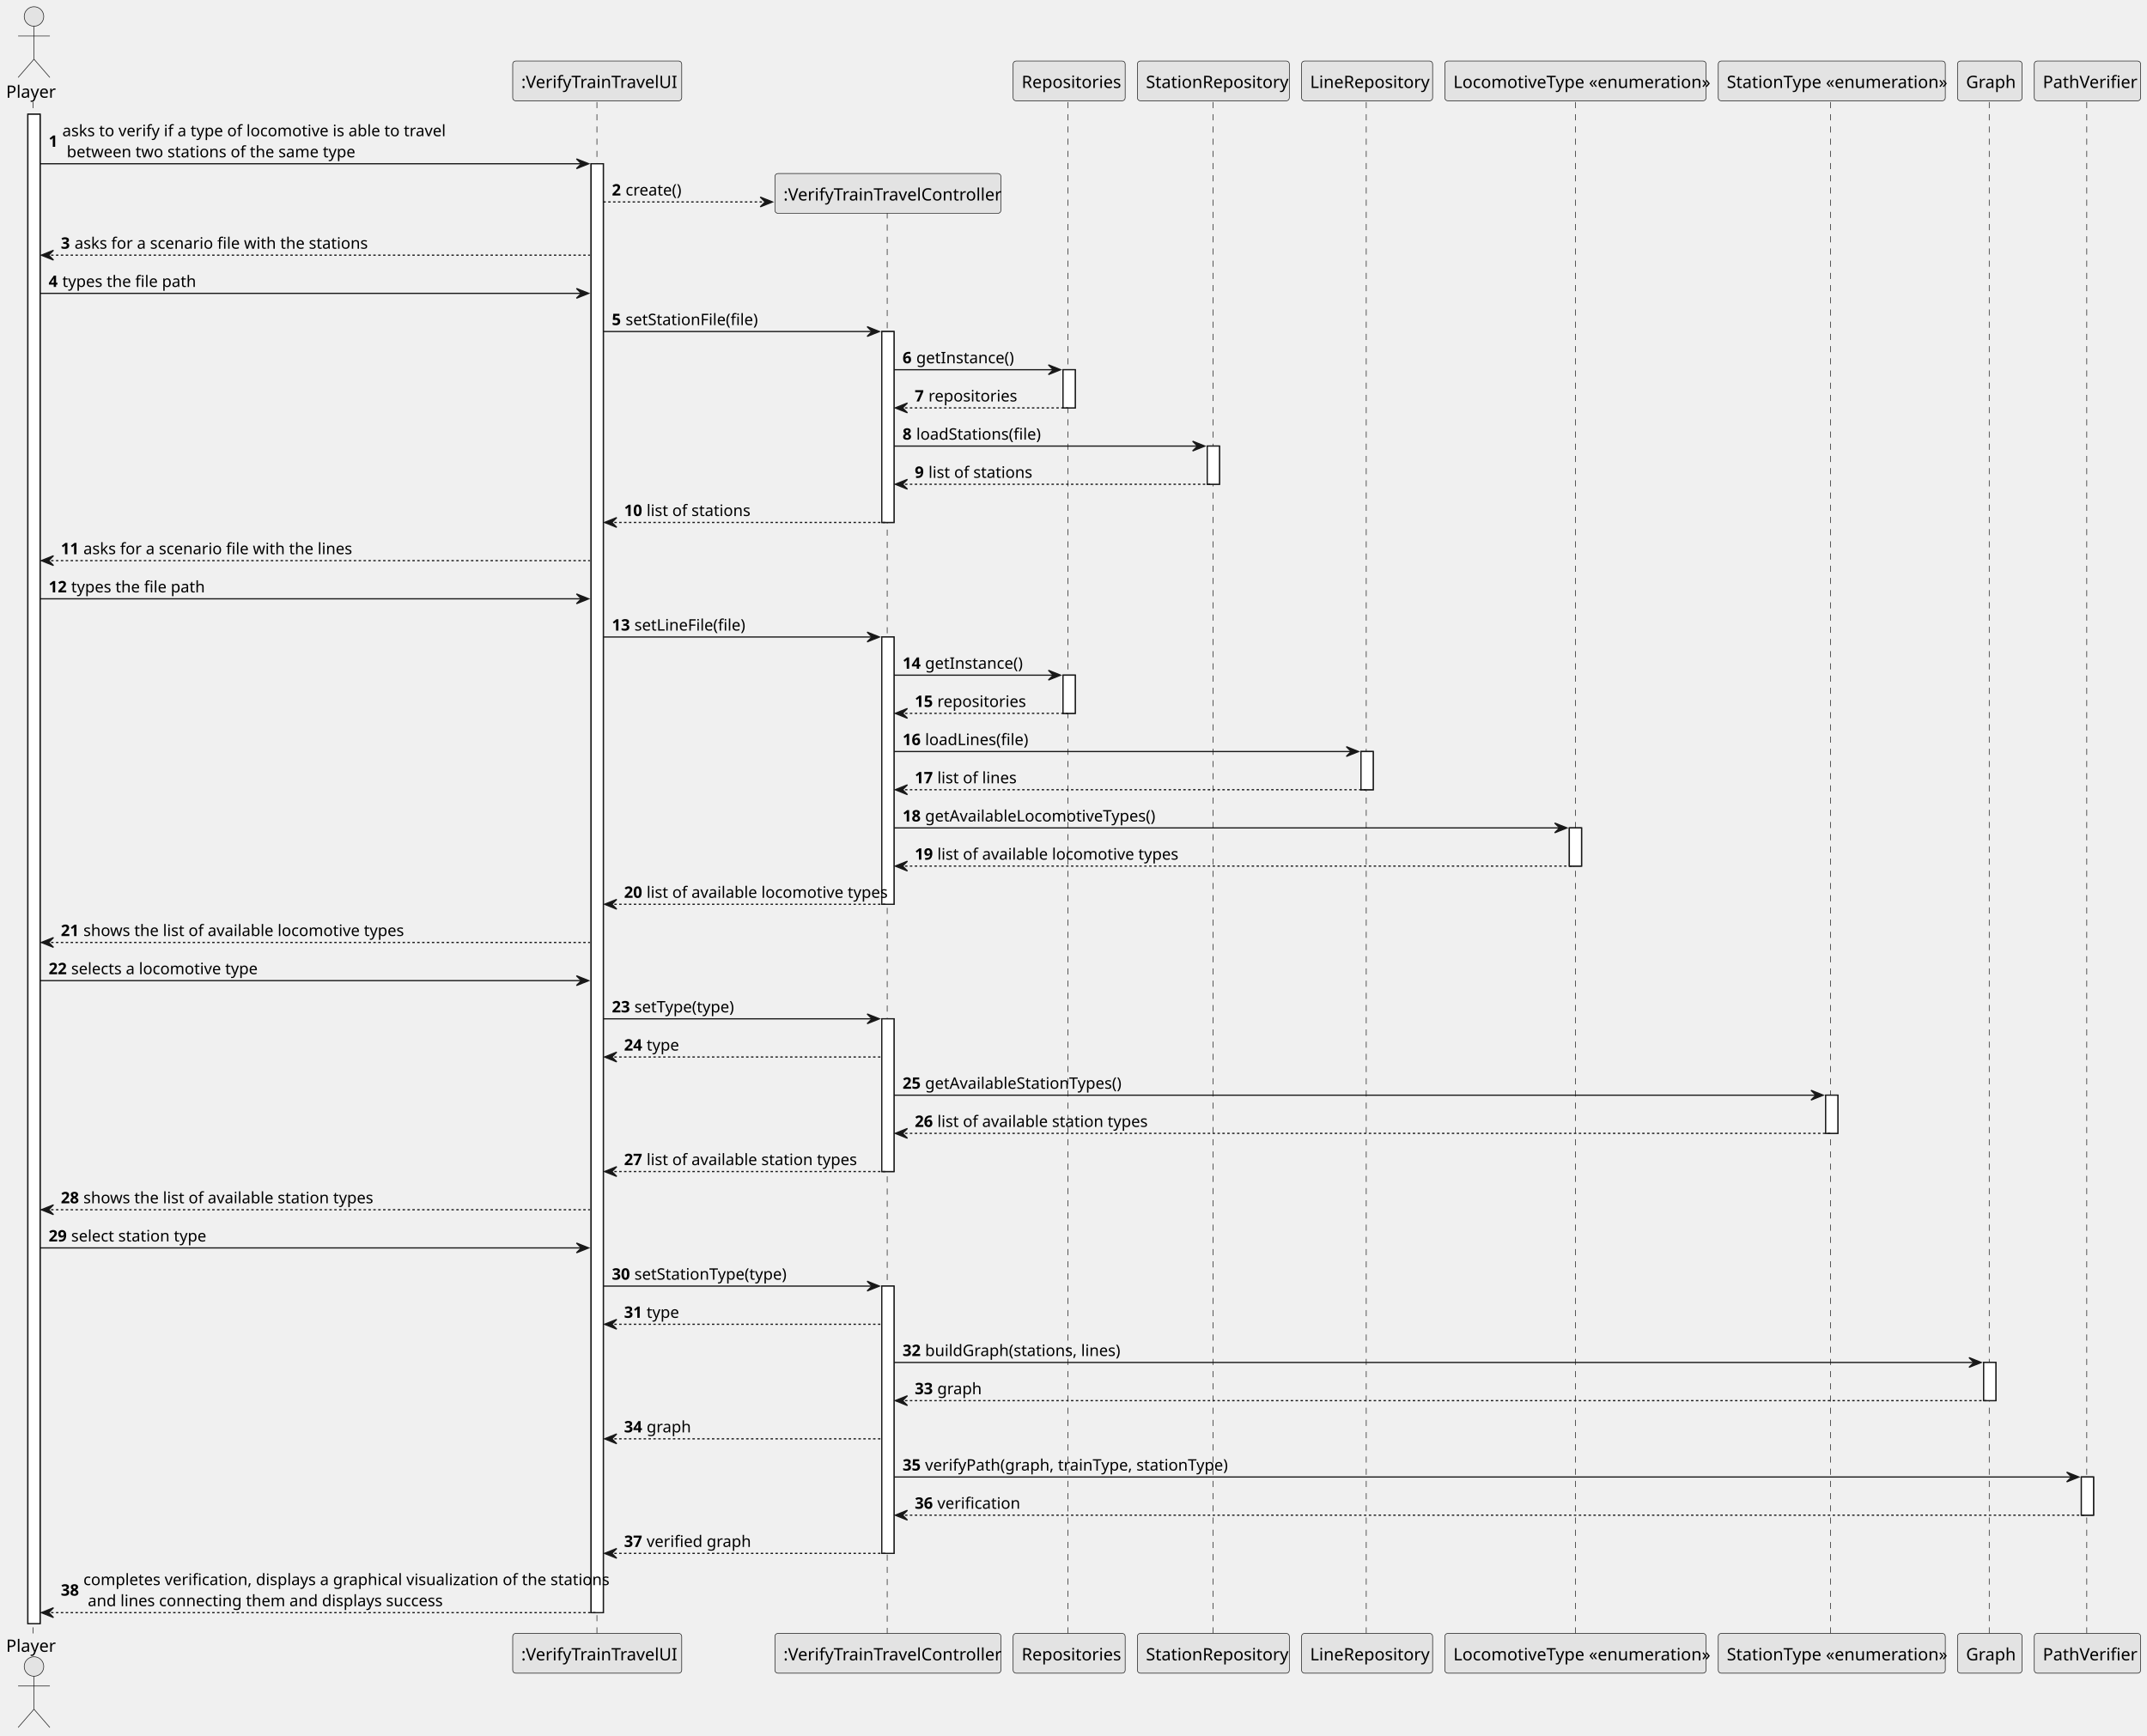
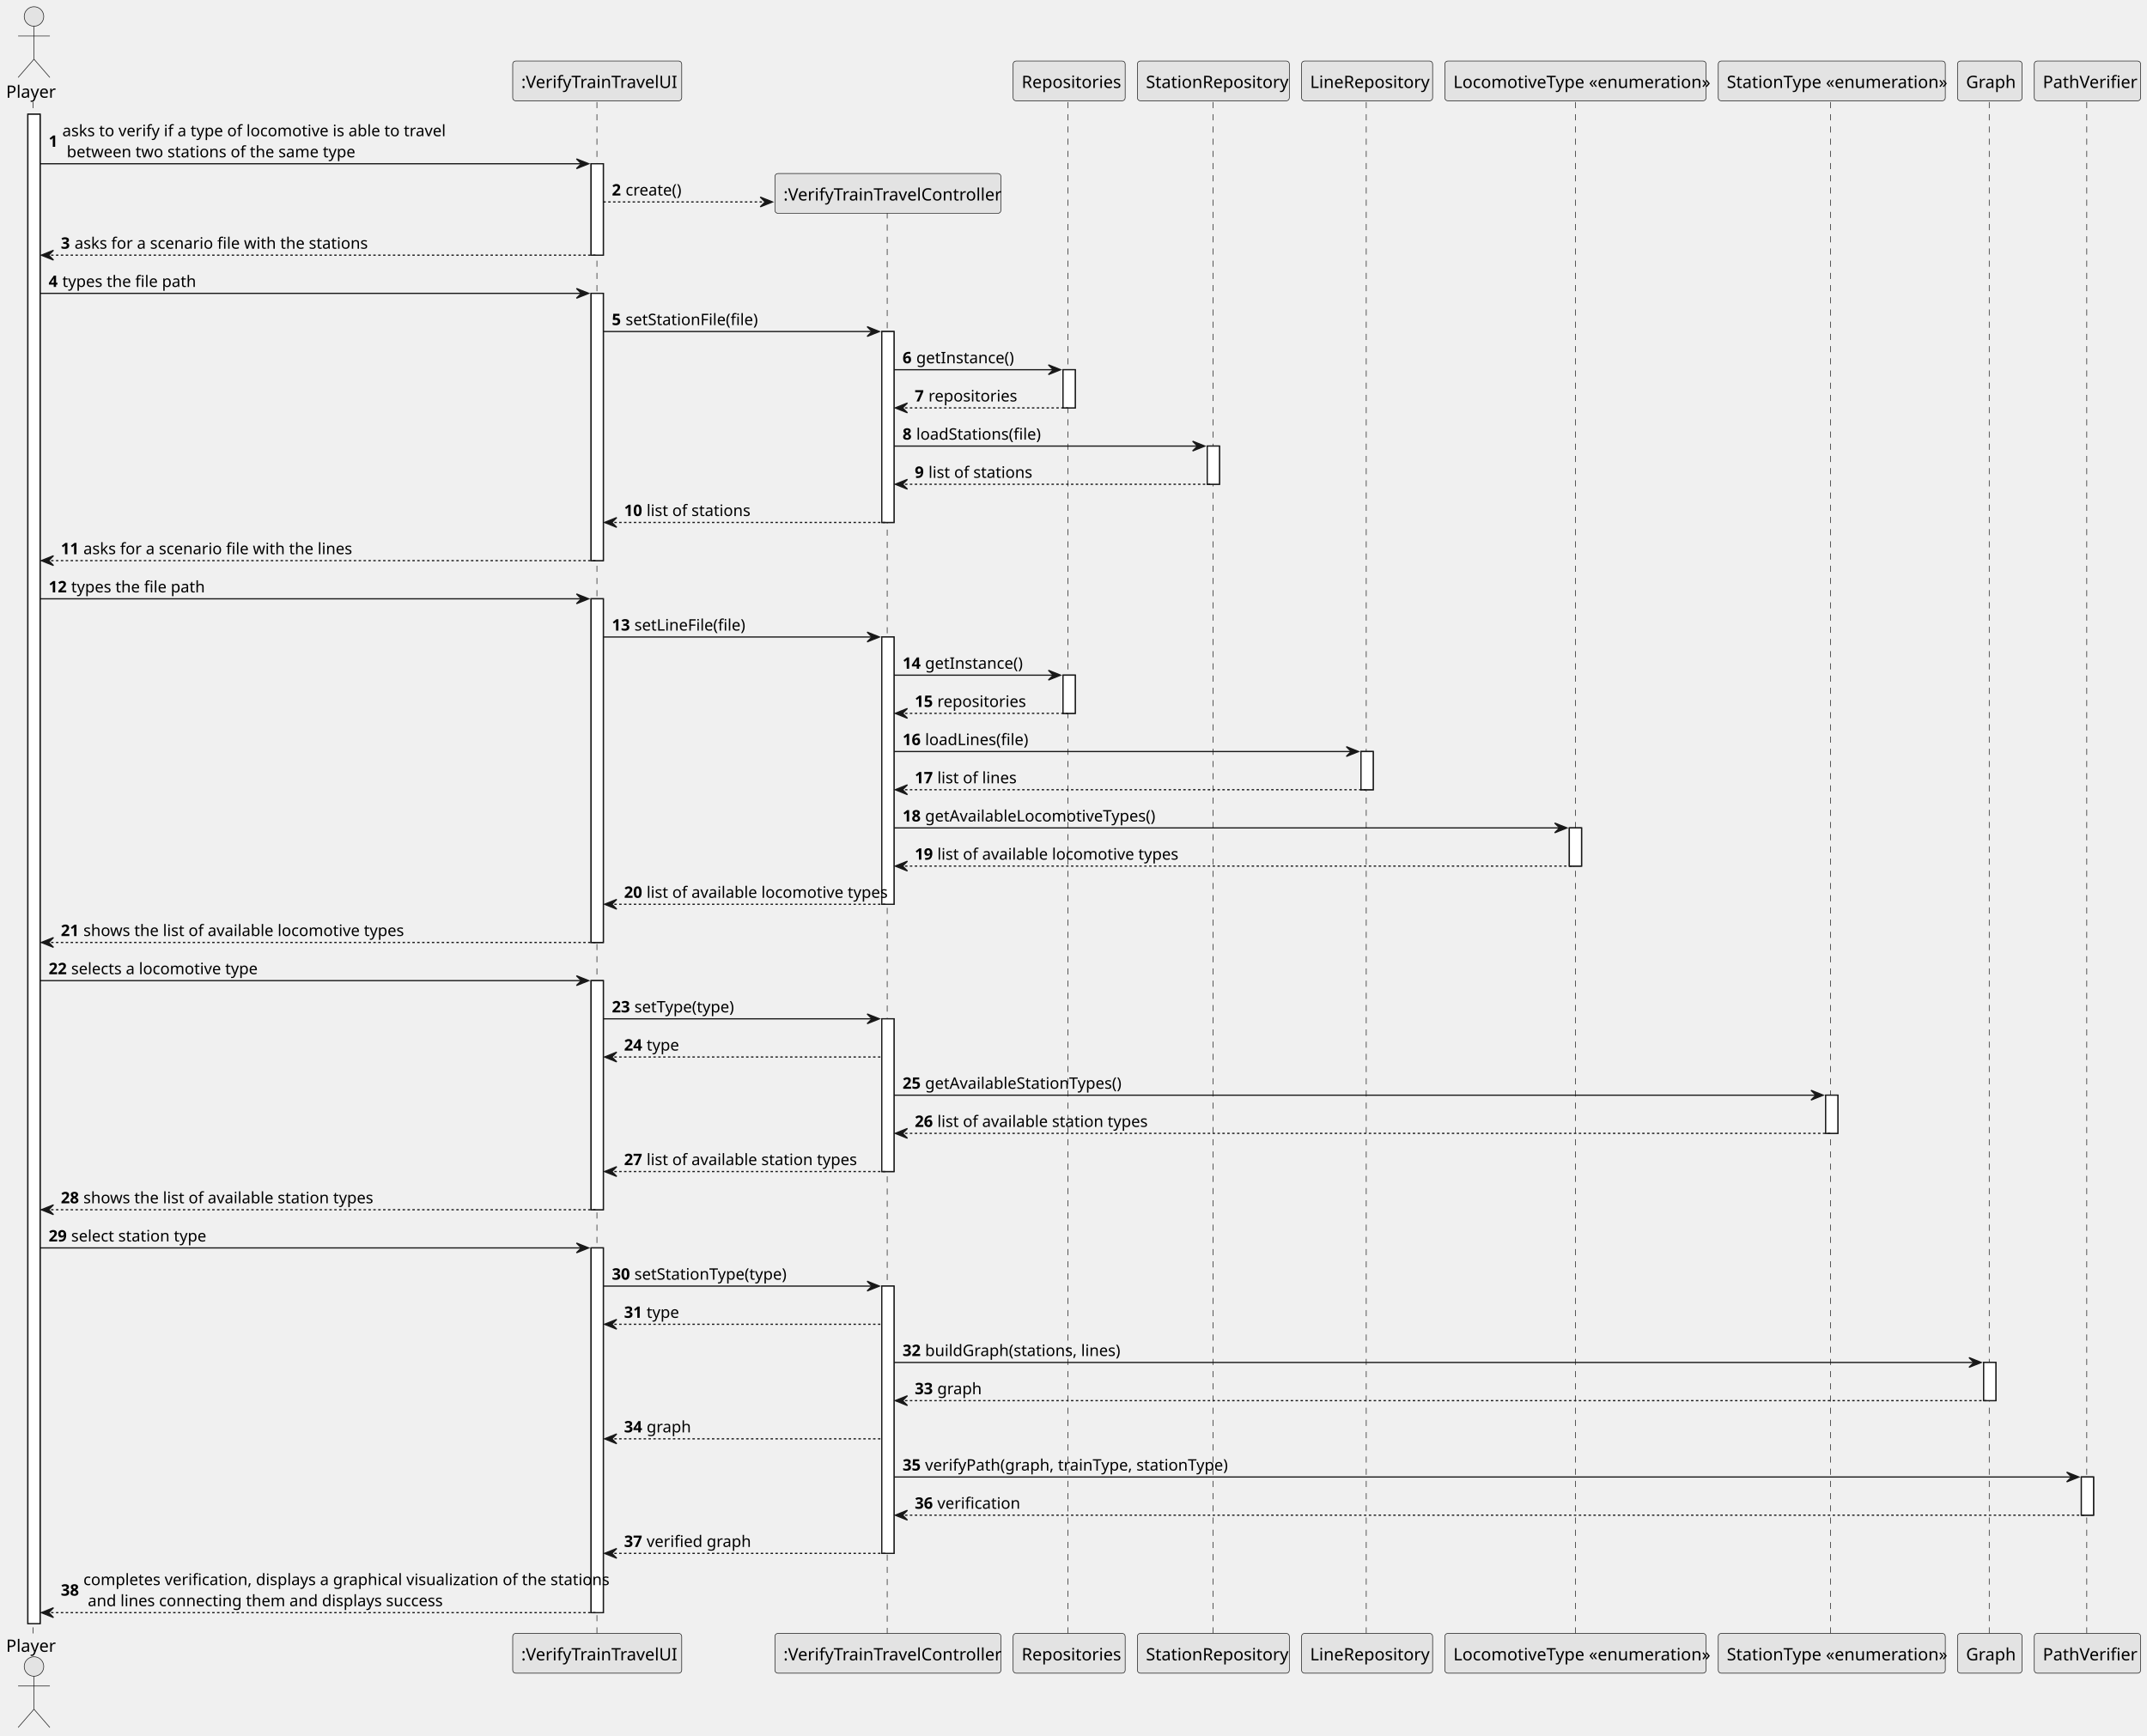
<svg xmlns="http://www.w3.org/2000/svg" contentStyleType="text/css" height="1422px" preserveAspectRatio="none" style="width:1759px;height:1422px;background:#FFFFFF;" version="1.1" viewBox="0 0 1759 1422" width="1759px" zoomAndPan="magnify">
  <defs />
  <g>
    <rect fill="#FFFFFF" height="1236.971" style="stroke:#181818;stroke-width:1.0;" width="10" x="22.841" y="93.621" />
-     <rect fill="#FFFFFF" height="1187.389" style="stroke:#181818;stroke-width:1.0;" width="10" x="484.287" y="134.203" />
+     <rect fill="#FFFFFF" height="74.912" style="stroke:#181818;stroke-width:1.0;" width="10" x="484.287" y="134.203" />
+     <rect fill="#FFFFFF" height="219.037" style="stroke:#181818;stroke-width:1.0;" width="10" x="484.287" y="240.406" />
+     <rect fill="#FFFFFF" height="281.619" style="stroke:#181818;stroke-width:1.0;" width="10" x="484.287" y="490.734" />
+     <rect fill="#FFFFFF" height="187.746" style="stroke:#181818;stroke-width:1.0;" width="10" x="484.287" y="803.644" />
+     <rect fill="#FFFFFF" height="298.91" style="stroke:#181818;stroke-width:1.0;" width="10" x="484.287" y="1022.682" />
    <rect fill="#FFFFFF" height="156.455" style="stroke:#181818;stroke-width:1.0;" width="10" x="722.448" y="271.697" />
    <rect fill="#FFFFFF" height="219.037" style="stroke:#181818;stroke-width:1.0;" width="10" x="722.448" y="522.025" />
    <rect fill="#FFFFFF" height="125.164" style="stroke:#181818;stroke-width:1.0;" width="10" x="722.448" y="834.936" />
    <rect fill="#FFFFFF" height="219.037" style="stroke:#181818;stroke-width:1.0;" width="10" x="722.448" y="1053.973" />
    <rect fill="#FFFFFF" height="31.291" style="stroke:#181818;stroke-width:1.0;" width="10" x="870.934" y="302.988" />
    <rect fill="#FFFFFF" height="31.291" style="stroke:#181818;stroke-width:1.0;" width="10" x="870.934" y="553.316" />
    <rect fill="#FFFFFF" height="31.291" style="stroke:#181818;stroke-width:1.0;" width="10" x="989.092" y="365.57" />
    <rect fill="#FFFFFF" height="31.291" style="stroke:#181818;stroke-width:1.0;" width="10" x="1115.036" y="615.898" />
    <rect fill="#FFFFFF" height="31.291" style="stroke:#181818;stroke-width:1.0;" width="10" x="1285.732" y="678.481" />
    <rect fill="#FFFFFF" height="31.291" style="stroke:#181818;stroke-width:1.0;" width="10" x="1495.734" y="897.518" />
    <rect fill="#FFFFFF" height="31.291" style="stroke:#181818;stroke-width:1.0;" width="10" x="1625.189" y="1116.555" />
    <rect fill="#FFFFFF" height="31.291" style="stroke:#181818;stroke-width:1.0;" width="10" x="1705.216" y="1210.428" />
    <line style="stroke:#181818;stroke-width:0.5;stroke-dasharray:5.0,5.0;" x1="27" x2="27" y1="83.621" y2="1339.592" />
    <line style="stroke:#181818;stroke-width:0.5;stroke-dasharray:5.0,5.0;" x1="489.053" x2="489.053" y1="83.621" y2="1339.592" />
    <line style="stroke:#181818;stroke-width:0.5;stroke-dasharray:5.0,5.0;" x1="726.869" x2="726.869" y1="174.014" y2="1339.592" />
    <line style="stroke:#181818;stroke-width:0.5;stroke-dasharray:5.0,5.0;" x1="875.027" x2="875.027" y1="83.621" y2="1339.592" />
    <line style="stroke:#181818;stroke-width:0.5;stroke-dasharray:5.0,5.0;" x1="993.84" x2="993.84" y1="83.621" y2="1339.592" />
    <line style="stroke:#181818;stroke-width:0.5;stroke-dasharray:5.0,5.0;" x1="1119.343" x2="1119.343" y1="83.621" y2="1339.592" />
    <line style="stroke:#181818;stroke-width:0.5;stroke-dasharray:5.0,5.0;" x1="1290.729" x2="1290.729" y1="83.621" y2="1339.592" />
    <line style="stroke:#181818;stroke-width:0.5;stroke-dasharray:5.0,5.0;" x1="1499.735" x2="1499.735" y1="83.621" y2="1339.592" />
    <line style="stroke:#181818;stroke-width:0.5;stroke-dasharray:5.0,5.0;" x1="1629.734" x2="1629.734" y1="83.621" y2="1339.592" />
    <line style="stroke:#181818;stroke-width:0.5;stroke-dasharray:5.0,5.0;" x1="1709.644" x2="1709.644" y1="83.621" y2="1339.592" />
    <text fill="#000000" font-family="sans-serif" font-size="14" lengthAdjust="spacing" textLength="39.683" x="5" y="80.107">Player</text>
    <ellipse cx="27.841" cy="13.5" fill="#E3E3E3" rx="8" ry="8" style="stroke:#181818;stroke-width:0.5;" />
    <path d="M27.841,21.5 L27.841,48.5 M14.841,29.5 L40.841,29.5 M27.841,48.5 L14.841,63.5 M27.841,48.5 L40.841,63.5 " fill="none" style="stroke:#181818;stroke-width:0.5;" />
    <text fill="#000000" font-family="sans-serif" font-size="14" lengthAdjust="spacing" textLength="39.683" x="5" y="1353.699">Player</text>
    <ellipse cx="27.841" cy="1365.713" fill="#E3E3E3" rx="8" ry="8" style="stroke:#181818;stroke-width:0.5;" />
    <path d="M27.841,1373.713 L27.841,1400.713 M14.841,1381.713 L40.841,1381.713 M27.841,1400.713 L14.841,1415.713 M27.841,1400.713 L40.841,1415.713 " fill="none" style="stroke:#181818;stroke-width:0.5;" />
    <rect fill="#E3E3E3" height="32.621" rx="2.5" ry="2.5" style="stroke:#181818;stroke-width:0.5;" width="138.469" x="420.053" y="50" />
    <text fill="#000000" font-family="sans-serif" font-size="14" lengthAdjust="spacing" textLength="124.469" x="427.053" y="72.107">:VerifyTrainTravelUI</text>
    <rect fill="#E3E3E3" height="32.621" rx="2.5" ry="2.5" style="stroke:#181818;stroke-width:0.5;" width="138.469" x="420.053" y="1338.592" />
    <text fill="#000000" font-family="sans-serif" font-size="14" lengthAdjust="spacing" textLength="124.469" x="427.053" y="1360.699">:VerifyTrainTravelUI</text>
    <rect fill="#E3E3E3" height="32.621" rx="2.5" ry="2.5" style="stroke:#181818;stroke-width:0.5;" width="185.158" x="634.869" y="1338.592" />
    <text fill="#000000" font-family="sans-serif" font-size="14" lengthAdjust="spacing" textLength="171.158" x="641.869" y="1360.699">:VerifyTrainTravelController</text>
    <rect fill="#E3E3E3" height="32.621" rx="2.5" ry="2.5" style="stroke:#181818;stroke-width:0.5;" width="91.814" x="830.027" y="50" />
    <text fill="#000000" font-family="sans-serif" font-size="14" lengthAdjust="spacing" textLength="77.814" x="837.027" y="72.107">Repositories</text>
    <rect fill="#E3E3E3" height="32.621" rx="2.5" ry="2.5" style="stroke:#181818;stroke-width:0.5;" width="91.814" x="830.027" y="1338.592" />
    <text fill="#000000" font-family="sans-serif" font-size="14" lengthAdjust="spacing" textLength="77.814" x="837.027" y="1360.699">Repositories</text>
    <rect fill="#E3E3E3" height="32.621" rx="2.5" ry="2.5" style="stroke:#181818;stroke-width:0.5;" width="124.503" x="931.84" y="50" />
    <text fill="#000000" font-family="sans-serif" font-size="14" lengthAdjust="spacing" textLength="110.503" x="938.84" y="72.107">StationRepository</text>
    <rect fill="#E3E3E3" height="32.621" rx="2.5" ry="2.5" style="stroke:#181818;stroke-width:0.5;" width="124.503" x="931.84" y="1338.592" />
    <text fill="#000000" font-family="sans-serif" font-size="14" lengthAdjust="spacing" textLength="110.503" x="938.84" y="1360.699">StationRepository</text>
    <rect fill="#E3E3E3" height="32.621" rx="2.5" ry="2.5" style="stroke:#181818;stroke-width:0.5;" width="107.386" x="1066.343" y="50" />
    <text fill="#000000" font-family="sans-serif" font-size="14" lengthAdjust="spacing" textLength="93.386" x="1073.343" y="72.107">LineRepository</text>
    <rect fill="#E3E3E3" height="32.621" rx="2.5" ry="2.5" style="stroke:#181818;stroke-width:0.5;" width="107.386" x="1066.343" y="1338.592" />
    <text fill="#000000" font-family="sans-serif" font-size="14" lengthAdjust="spacing" textLength="93.386" x="1073.343" y="1360.699">LineRepository</text>
    <rect fill="#E3E3E3" height="32.621" rx="2.5" ry="2.5" style="stroke:#181818;stroke-width:0.5;" width="214.006" x="1183.729" y="50" />
    <text fill="#000000" font-family="sans-serif" font-size="14" lengthAdjust="spacing" textLength="200.006" x="1190.729" y="72.107">LocomotiveType «enumeration»</text>
    <rect fill="#E3E3E3" height="32.621" rx="2.5" ry="2.5" style="stroke:#181818;stroke-width:0.5;" width="214.006" x="1183.729" y="1338.592" />
    <text fill="#000000" font-family="sans-serif" font-size="14" lengthAdjust="spacing" textLength="200.006" x="1190.729" y="1360.699">LocomotiveType «enumeration»</text>
    <rect fill="#E3E3E3" height="32.621" rx="2.5" ry="2.5" style="stroke:#181818;stroke-width:0.5;" width="185.999" x="1407.735" y="50" />
    <text fill="#000000" font-family="sans-serif" font-size="14" lengthAdjust="spacing" textLength="171.999" x="1414.735" y="72.107">StationType «enumeration»</text>
    <rect fill="#E3E3E3" height="32.621" rx="2.5" ry="2.5" style="stroke:#181818;stroke-width:0.5;" width="185.999" x="1407.735" y="1338.592" />
    <text fill="#000000" font-family="sans-serif" font-size="14" lengthAdjust="spacing" textLength="171.999" x="1414.735" y="1360.699">StationType «enumeration»</text>
    <rect fill="#E3E3E3" height="32.621" rx="2.5" ry="2.5" style="stroke:#181818;stroke-width:0.5;" width="52.91" x="1603.734" y="50" />
    <text fill="#000000" font-family="sans-serif" font-size="14" lengthAdjust="spacing" textLength="38.91" x="1610.734" y="72.107">Graph</text>
    <rect fill="#E3E3E3" height="32.621" rx="2.5" ry="2.5" style="stroke:#181818;stroke-width:0.5;" width="52.91" x="1603.734" y="1338.592" />
    <text fill="#000000" font-family="sans-serif" font-size="14" lengthAdjust="spacing" textLength="38.91" x="1610.734" y="1360.699">Graph</text>
    <rect fill="#E3E3E3" height="32.621" rx="2.5" ry="2.5" style="stroke:#181818;stroke-width:0.5;" width="87.144" x="1666.644" y="50" />
    <text fill="#000000" font-family="sans-serif" font-size="14" lengthAdjust="spacing" textLength="73.144" x="1673.644" y="72.107">PathVerifier</text>
    <rect fill="#E3E3E3" height="32.621" rx="2.5" ry="2.5" style="stroke:#181818;stroke-width:0.5;" width="87.144" x="1666.644" y="1338.592" />
    <text fill="#000000" font-family="sans-serif" font-size="14" lengthAdjust="spacing" textLength="73.144" x="1673.644" y="1360.699">PathVerifier</text>
    <rect fill="#FFFFFF" height="1236.971" style="stroke:#181818;stroke-width:1.0;" width="10" x="22.841" y="93.621" />
-     <rect fill="#FFFFFF" height="1187.389" style="stroke:#181818;stroke-width:1.0;" width="10" x="484.287" y="134.203" />
+     <rect fill="#FFFFFF" height="74.912" style="stroke:#181818;stroke-width:1.0;" width="10" x="484.287" y="134.203" />
+     <rect fill="#FFFFFF" height="219.037" style="stroke:#181818;stroke-width:1.0;" width="10" x="484.287" y="240.406" />
+     <rect fill="#FFFFFF" height="281.619" style="stroke:#181818;stroke-width:1.0;" width="10" x="484.287" y="490.734" />
+     <rect fill="#FFFFFF" height="187.746" style="stroke:#181818;stroke-width:1.0;" width="10" x="484.287" y="803.644" />
+     <rect fill="#FFFFFF" height="298.91" style="stroke:#181818;stroke-width:1.0;" width="10" x="484.287" y="1022.682" />
    <rect fill="#FFFFFF" height="156.455" style="stroke:#181818;stroke-width:1.0;" width="10" x="722.448" y="271.697" />
    <rect fill="#FFFFFF" height="219.037" style="stroke:#181818;stroke-width:1.0;" width="10" x="722.448" y="522.025" />
    <rect fill="#FFFFFF" height="125.164" style="stroke:#181818;stroke-width:1.0;" width="10" x="722.448" y="834.936" />
    <rect fill="#FFFFFF" height="219.037" style="stroke:#181818;stroke-width:1.0;" width="10" x="722.448" y="1053.973" />
    <rect fill="#FFFFFF" height="31.291" style="stroke:#181818;stroke-width:1.0;" width="10" x="870.934" y="302.988" />
    <rect fill="#FFFFFF" height="31.291" style="stroke:#181818;stroke-width:1.0;" width="10" x="870.934" y="553.316" />
    <rect fill="#FFFFFF" height="31.291" style="stroke:#181818;stroke-width:1.0;" width="10" x="989.092" y="365.57" />
    <rect fill="#FFFFFF" height="31.291" style="stroke:#181818;stroke-width:1.0;" width="10" x="1115.036" y="615.898" />
    <rect fill="#FFFFFF" height="31.291" style="stroke:#181818;stroke-width:1.0;" width="10" x="1285.732" y="678.481" />
    <rect fill="#FFFFFF" height="31.291" style="stroke:#181818;stroke-width:1.0;" width="10" x="1495.734" y="897.518" />
    <rect fill="#FFFFFF" height="31.291" style="stroke:#181818;stroke-width:1.0;" width="10" x="1625.189" y="1116.555" />
    <rect fill="#FFFFFF" height="31.291" style="stroke:#181818;stroke-width:1.0;" width="10" x="1705.216" y="1210.428" />
    <polygon fill="#181818" points="472.287,130.203,482.287,134.203,472.287,138.203,476.287,134.203" style="stroke:#181818;stroke-width:1.0;" />
    <line style="stroke:#181818;stroke-width:1.0;" x1="32.841" x2="478.287" y1="134.203" y2="134.203" />
    <text fill="#000000" font-family="sans-serif" font-size="13" font-weight="bold" lengthAdjust="spacing" textLength="7.23" x="39.841" y="120.295">1</text>
    <text fill="#000000" font-family="sans-serif" font-size="13" lengthAdjust="spacing" textLength="296.239" x="51.071" y="111.649">asks to verify if a type of locomotive is able to travel</text>
    <text fill="#000000" font-family="sans-serif" font-size="13" lengthAdjust="spacing" textLength="221.127" x="54.683" y="128.94">between two stations of the same type</text>
    <polygon fill="#181818" points="622.869,161.494,632.869,165.494,622.869,169.494,626.869,165.494" style="stroke:#181818;stroke-width:1.0;" />
    <line style="stroke:#181818;stroke-width:1.0;stroke-dasharray:2.0,2.0;" x1="494.287" x2="628.869" y1="165.494" y2="165.494" />
    <text fill="#000000" font-family="sans-serif" font-size="13" font-weight="bold" lengthAdjust="spacing" textLength="7.23" x="501.287" y="160.231">2</text>
    <text fill="#000000" font-family="sans-serif" font-size="13" lengthAdjust="spacing" textLength="44.789" x="512.517" y="160.231">create()</text>
    <rect fill="#E3E3E3" height="32.621" rx="2.5" ry="2.5" style="stroke:#181818;stroke-width:0.5;" width="185.158" x="634.869" y="142.203" />
    <text fill="#000000" font-family="sans-serif" font-size="14" lengthAdjust="spacing" textLength="171.158" x="641.869" y="164.31">:VerifyTrainTravelController</text>
    <polygon fill="#181818" points="43.841,205.115,33.841,209.115,43.841,213.115,39.841,209.115" style="stroke:#181818;stroke-width:1.0;" />
-     <line style="stroke:#181818;stroke-width:1.0;stroke-dasharray:2.0,2.0;" x1="37.841" x2="483.287" y1="209.115" y2="209.115" />
+     <line style="stroke:#181818;stroke-width:1.0;stroke-dasharray:2.0,2.0;" x1="37.841" x2="488.287" y1="209.115" y2="209.115" />
    <text fill="#000000" font-family="sans-serif" font-size="13" font-weight="bold" lengthAdjust="spacing" textLength="7.23" x="49.841" y="203.852">3</text>
    <text fill="#000000" font-family="sans-serif" font-size="13" lengthAdjust="spacing" textLength="226.161" x="61.071" y="203.852">asks for a scenario file with the stations</text>
    <polygon fill="#181818" points="472.287,236.406,482.287,240.406,472.287,244.406,476.287,240.406" style="stroke:#181818;stroke-width:1.0;" />
    <line style="stroke:#181818;stroke-width:1.0;" x1="32.841" x2="478.287" y1="240.406" y2="240.406" />
    <text fill="#000000" font-family="sans-serif" font-size="13" font-weight="bold" lengthAdjust="spacing" textLength="7.23" x="39.841" y="235.144">4</text>
    <text fill="#000000" font-family="sans-serif" font-size="13" lengthAdjust="spacing" textLength="101.899" x="51.071" y="235.144">types the file path</text>
    <polygon fill="#181818" points="710.448,267.697,720.448,271.697,710.448,275.697,714.448,271.697" style="stroke:#181818;stroke-width:1.0;" />
    <line style="stroke:#181818;stroke-width:1.0;" x1="494.287" x2="716.448" y1="271.697" y2="271.697" />
    <text fill="#000000" font-family="sans-serif" font-size="13" font-weight="bold" lengthAdjust="spacing" textLength="7.23" x="501.287" y="266.435">5</text>
    <text fill="#000000" font-family="sans-serif" font-size="13" lengthAdjust="spacing" textLength="104.038" x="512.517" y="266.435">setStationFile(file)</text>
    <polygon fill="#181818" points="858.934,298.988,868.934,302.988,858.934,306.988,862.934,302.988" style="stroke:#181818;stroke-width:1.0;" />
    <line style="stroke:#181818;stroke-width:1.0;" x1="732.448" x2="864.934" y1="302.988" y2="302.988" />
    <text fill="#000000" font-family="sans-serif" font-size="13" font-weight="bold" lengthAdjust="spacing" textLength="7.23" x="739.448" y="297.726">6</text>
    <text fill="#000000" font-family="sans-serif" font-size="13" lengthAdjust="spacing" textLength="75.874" x="750.678" y="297.726">getInstance()</text>
    <polygon fill="#181818" points="743.448,330.279,733.448,334.279,743.448,338.279,739.448,334.279" style="stroke:#181818;stroke-width:1.0;" />
    <line style="stroke:#181818;stroke-width:1.0;stroke-dasharray:2.0,2.0;" x1="737.448" x2="874.934" y1="334.279" y2="334.279" />
    <text fill="#000000" font-family="sans-serif" font-size="13" font-weight="bold" lengthAdjust="spacing" textLength="7.23" x="749.448" y="329.017">7</text>
    <text fill="#000000" font-family="sans-serif" font-size="13" lengthAdjust="spacing" textLength="67.196" x="760.678" y="329.017">repositories</text>
    <polygon fill="#181818" points="977.092,361.57,987.092,365.57,977.092,369.57,981.092,365.57" style="stroke:#181818;stroke-width:1.0;" />
    <line style="stroke:#181818;stroke-width:1.0;" x1="732.448" x2="983.092" y1="365.57" y2="365.57" />
    <text fill="#000000" font-family="sans-serif" font-size="13" font-weight="bold" lengthAdjust="spacing" textLength="7.23" x="739.448" y="360.308">8</text>
    <text fill="#000000" font-family="sans-serif" font-size="13" lengthAdjust="spacing" textLength="96.827" x="750.678" y="360.308">loadStations(file)</text>
    <polygon fill="#181818" points="743.448,392.861,733.448,396.861,743.448,400.861,739.448,396.861" style="stroke:#181818;stroke-width:1.0;" />
    <line style="stroke:#181818;stroke-width:1.0;stroke-dasharray:2.0,2.0;" x1="737.448" x2="993.092" y1="396.861" y2="396.861" />
    <text fill="#000000" font-family="sans-serif" font-size="13" font-weight="bold" lengthAdjust="spacing" textLength="7.23" x="749.448" y="391.599">9</text>
    <text fill="#000000" font-family="sans-serif" font-size="13" lengthAdjust="spacing" textLength="78.755" x="760.678" y="391.599">list of stations</text>
    <polygon fill="#181818" points="505.287,424.152,495.287,428.152,505.287,432.152,501.287,428.152" style="stroke:#181818;stroke-width:1.0;" />
    <line style="stroke:#181818;stroke-width:1.0;stroke-dasharray:2.0,2.0;" x1="499.287" x2="726.448" y1="428.152" y2="428.152" />
    <text fill="#000000" font-family="sans-serif" font-size="13" font-weight="bold" lengthAdjust="spacing" textLength="14.46" x="511.287" y="422.89">10</text>
    <text fill="#000000" font-family="sans-serif" font-size="13" lengthAdjust="spacing" textLength="78.755" x="529.747" y="422.89">list of stations</text>
    <polygon fill="#181818" points="43.841,455.443,33.841,459.443,43.841,463.443,39.841,459.443" style="stroke:#181818;stroke-width:1.0;" />
-     <line style="stroke:#181818;stroke-width:1.0;stroke-dasharray:2.0,2.0;" x1="37.841" x2="483.287" y1="459.443" y2="459.443" />
+     <line style="stroke:#181818;stroke-width:1.0;stroke-dasharray:2.0,2.0;" x1="37.841" x2="488.287" y1="459.443" y2="459.443" />
    <text fill="#000000" font-family="sans-serif" font-size="13" font-weight="bold" lengthAdjust="spacing" textLength="14.46" x="49.841" y="454.181">11</text>
    <text fill="#000000" font-family="sans-serif" font-size="13" lengthAdjust="spacing" textLength="208.095" x="68.301" y="454.181">asks for a scenario file with the lines</text>
    <polygon fill="#181818" points="472.287,486.734,482.287,490.734,472.287,494.734,476.287,490.734" style="stroke:#181818;stroke-width:1.0;" />
    <line style="stroke:#181818;stroke-width:1.0;" x1="32.841" x2="478.287" y1="490.734" y2="490.734" />
    <text fill="#000000" font-family="sans-serif" font-size="13" font-weight="bold" lengthAdjust="spacing" textLength="14.46" x="39.841" y="485.472">12</text>
    <text fill="#000000" font-family="sans-serif" font-size="13" lengthAdjust="spacing" textLength="101.899" x="58.301" y="485.472">types the file path</text>
    <polygon fill="#181818" points="710.448,518.025,720.448,522.025,710.448,526.025,714.448,522.025" style="stroke:#181818;stroke-width:1.0;" />
    <line style="stroke:#181818;stroke-width:1.0;" x1="494.287" x2="716.448" y1="522.025" y2="522.025" />
    <text fill="#000000" font-family="sans-serif" font-size="13" font-weight="bold" lengthAdjust="spacing" textLength="14.46" x="501.287" y="516.763">13</text>
    <text fill="#000000" font-family="sans-serif" font-size="13" lengthAdjust="spacing" textLength="88.144" x="519.747" y="516.763">setLineFile(file)</text>
    <polygon fill="#181818" points="858.934,549.316,868.934,553.316,858.934,557.316,862.934,553.316" style="stroke:#181818;stroke-width:1.0;" />
    <line style="stroke:#181818;stroke-width:1.0;" x1="732.448" x2="864.934" y1="553.316" y2="553.316" />
    <text fill="#000000" font-family="sans-serif" font-size="13" font-weight="bold" lengthAdjust="spacing" textLength="14.46" x="739.448" y="548.054">14</text>
    <text fill="#000000" font-family="sans-serif" font-size="13" lengthAdjust="spacing" textLength="75.874" x="757.908" y="548.054">getInstance()</text>
    <polygon fill="#181818" points="743.448,580.607,733.448,584.607,743.448,588.607,739.448,584.607" style="stroke:#181818;stroke-width:1.0;" />
    <line style="stroke:#181818;stroke-width:1.0;stroke-dasharray:2.0,2.0;" x1="737.448" x2="874.934" y1="584.607" y2="584.607" />
    <text fill="#000000" font-family="sans-serif" font-size="13" font-weight="bold" lengthAdjust="spacing" textLength="14.46" x="749.448" y="579.345">15</text>
    <text fill="#000000" font-family="sans-serif" font-size="13" lengthAdjust="spacing" textLength="67.196" x="767.908" y="579.345">repositories</text>
    <polygon fill="#181818" points="1103.036,611.898,1113.036,615.898,1103.036,619.898,1107.036,615.898" style="stroke:#181818;stroke-width:1.0;" />
    <line style="stroke:#181818;stroke-width:1.0;" x1="732.448" x2="1109.036" y1="615.898" y2="615.898" />
    <text fill="#000000" font-family="sans-serif" font-size="13" font-weight="bold" lengthAdjust="spacing" textLength="14.46" x="739.448" y="610.636">16</text>
    <text fill="#000000" font-family="sans-serif" font-size="13" lengthAdjust="spacing" textLength="80.933" x="757.908" y="610.636">loadLines(file)</text>
    <polygon fill="#181818" points="743.448,643.189,733.448,647.189,743.448,651.189,739.448,647.189" style="stroke:#181818;stroke-width:1.0;" />
    <line style="stroke:#181818;stroke-width:1.0;stroke-dasharray:2.0,2.0;" x1="737.448" x2="1119.036" y1="647.189" y2="647.189" />
    <text fill="#000000" font-family="sans-serif" font-size="13" font-weight="bold" lengthAdjust="spacing" textLength="14.46" x="749.448" y="641.927">17</text>
    <text fill="#000000" font-family="sans-serif" font-size="13" lengthAdjust="spacing" textLength="60.69" x="767.908" y="641.927">list of lines</text>
    <polygon fill="#181818" points="1273.732,674.481,1283.732,678.481,1273.732,682.481,1277.732,678.481" style="stroke:#181818;stroke-width:1.0;" />
    <line style="stroke:#181818;stroke-width:1.0;" x1="732.448" x2="1279.732" y1="678.481" y2="678.481" />
    <text fill="#000000" font-family="sans-serif" font-size="13" font-weight="bold" lengthAdjust="spacing" textLength="14.46" x="739.448" y="673.218">18</text>
    <text fill="#000000" font-family="sans-serif" font-size="13" lengthAdjust="spacing" textLength="181.365" x="757.908" y="673.218">getAvailableLocomotiveTypes()</text>
    <polygon fill="#181818" points="743.448,705.771,733.448,709.771,743.448,713.771,739.448,709.771" style="stroke:#181818;stroke-width:1.0;" />
    <line style="stroke:#181818;stroke-width:1.0;stroke-dasharray:2.0,2.0;" x1="737.448" x2="1289.732" y1="709.771" y2="709.771" />
    <text fill="#000000" font-family="sans-serif" font-size="13" font-weight="bold" lengthAdjust="spacing" textLength="14.46" x="749.448" y="704.509">19</text>
    <text fill="#000000" font-family="sans-serif" font-size="13" lengthAdjust="spacing" textLength="185.701" x="767.908" y="704.509">list of available locomotive types</text>
    <polygon fill="#181818" points="505.287,737.062,495.287,741.062,505.287,745.062,501.287,741.062" style="stroke:#181818;stroke-width:1.0;" />
    <line style="stroke:#181818;stroke-width:1.0;stroke-dasharray:2.0,2.0;" x1="499.287" x2="726.448" y1="741.062" y2="741.062" />
    <text fill="#000000" font-family="sans-serif" font-size="13" font-weight="bold" lengthAdjust="spacing" textLength="14.46" x="511.287" y="735.8">20</text>
    <text fill="#000000" font-family="sans-serif" font-size="13" lengthAdjust="spacing" textLength="185.701" x="529.747" y="735.8">list of available locomotive types</text>
    <polygon fill="#181818" points="43.841,768.354,33.841,772.354,43.841,776.354,39.841,772.354" style="stroke:#181818;stroke-width:1.0;" />
-     <line style="stroke:#181818;stroke-width:1.0;stroke-dasharray:2.0,2.0;" x1="37.841" x2="483.287" y1="772.354" y2="772.354" />
+     <line style="stroke:#181818;stroke-width:1.0;stroke-dasharray:2.0,2.0;" x1="37.841" x2="488.287" y1="772.354" y2="772.354" />
    <text fill="#000000" font-family="sans-serif" font-size="13" font-weight="bold" lengthAdjust="spacing" textLength="14.46" x="49.841" y="767.091">21</text>
    <text fill="#000000" font-family="sans-serif" font-size="13" lengthAdjust="spacing" textLength="247.844" x="68.301" y="767.091">shows the list of available locomotive types</text>
    <polygon fill="#181818" points="472.287,799.644,482.287,803.644,472.287,807.644,476.287,803.644" style="stroke:#181818;stroke-width:1.0;" />
    <line style="stroke:#181818;stroke-width:1.0;" x1="32.841" x2="478.287" y1="803.644" y2="803.644" />
    <text fill="#000000" font-family="sans-serif" font-size="13" font-weight="bold" lengthAdjust="spacing" textLength="14.46" x="39.841" y="798.382">22</text>
    <text fill="#000000" font-family="sans-serif" font-size="13" lengthAdjust="spacing" textLength="145.234" x="58.301" y="798.382">selects a locomotive type</text>
    <polygon fill="#181818" points="710.448,830.936,720.448,834.936,710.448,838.936,714.448,834.936" style="stroke:#181818;stroke-width:1.0;" />
    <line style="stroke:#181818;stroke-width:1.0;" x1="494.287" x2="716.448" y1="834.936" y2="834.936" />
    <text fill="#000000" font-family="sans-serif" font-size="13" font-weight="bold" lengthAdjust="spacing" textLength="14.46" x="501.287" y="829.673">23</text>
    <text fill="#000000" font-family="sans-serif" font-size="13" lengthAdjust="spacing" textLength="79.473" x="519.747" y="829.673">setType(type)</text>
    <polygon fill="#181818" points="505.287,862.227,495.287,866.227,505.287,870.227,501.287,866.227" style="stroke:#181818;stroke-width:1.0;" />
    <line style="stroke:#181818;stroke-width:1.0;stroke-dasharray:2.0,2.0;" x1="499.287" x2="721.448" y1="866.227" y2="866.227" />
    <text fill="#000000" font-family="sans-serif" font-size="13" font-weight="bold" lengthAdjust="spacing" textLength="14.46" x="511.287" y="860.964">24</text>
    <text fill="#000000" font-family="sans-serif" font-size="13" lengthAdjust="spacing" textLength="24.572" x="529.747" y="860.964">type</text>
    <polygon fill="#181818" points="1483.734,893.518,1493.734,897.518,1483.734,901.518,1487.734,897.518" style="stroke:#181818;stroke-width:1.0;" />
    <line style="stroke:#181818;stroke-width:1.0;" x1="732.448" x2="1489.734" y1="897.518" y2="897.518" />
    <text fill="#000000" font-family="sans-serif" font-size="13" font-weight="bold" lengthAdjust="spacing" textLength="14.46" x="739.448" y="892.255">25</text>
    <text fill="#000000" font-family="sans-serif" font-size="13" lengthAdjust="spacing" textLength="155.359" x="757.908" y="892.255">getAvailableStationTypes()</text>
    <polygon fill="#181818" points="743.448,924.809,733.448,928.809,743.448,932.809,739.448,928.809" style="stroke:#181818;stroke-width:1.0;" />
    <line style="stroke:#181818;stroke-width:1.0;stroke-dasharray:2.0,2.0;" x1="737.448" x2="1499.734" y1="928.809" y2="928.809" />
    <text fill="#000000" font-family="sans-serif" font-size="13" font-weight="bold" lengthAdjust="spacing" textLength="14.46" x="749.448" y="923.546">26</text>
    <text fill="#000000" font-family="sans-serif" font-size="13" lengthAdjust="spacing" textLength="161.865" x="767.908" y="923.546">list of available station types</text>
    <polygon fill="#181818" points="505.287,956.1,495.287,960.1,505.287,964.1,501.287,960.1" style="stroke:#181818;stroke-width:1.0;" />
    <line style="stroke:#181818;stroke-width:1.0;stroke-dasharray:2.0,2.0;" x1="499.287" x2="726.448" y1="960.1" y2="960.1" />
    <text fill="#000000" font-family="sans-serif" font-size="13" font-weight="bold" lengthAdjust="spacing" textLength="14.46" x="511.287" y="954.837">27</text>
    <text fill="#000000" font-family="sans-serif" font-size="13" lengthAdjust="spacing" textLength="161.865" x="529.747" y="954.837">list of available station types</text>
    <polygon fill="#181818" points="43.841,987.391,33.841,991.391,43.841,995.391,39.841,991.391" style="stroke:#181818;stroke-width:1.0;" />
-     <line style="stroke:#181818;stroke-width:1.0;stroke-dasharray:2.0,2.0;" x1="37.841" x2="483.287" y1="991.391" y2="991.391" />
+     <line style="stroke:#181818;stroke-width:1.0;stroke-dasharray:2.0,2.0;" x1="37.841" x2="488.287" y1="991.391" y2="991.391" />
    <text fill="#000000" font-family="sans-serif" font-size="13" font-weight="bold" lengthAdjust="spacing" textLength="14.46" x="49.841" y="986.128">28</text>
    <text fill="#000000" font-family="sans-serif" font-size="13" lengthAdjust="spacing" textLength="224.009" x="68.301" y="986.128">shows the list of available station types</text>
    <polygon fill="#181818" points="472.287,1018.682,482.287,1022.682,472.287,1026.682,476.287,1022.682" style="stroke:#181818;stroke-width:1.0;" />
    <line style="stroke:#181818;stroke-width:1.0;" x1="32.841" x2="478.287" y1="1022.682" y2="1022.682" />
    <text fill="#000000" font-family="sans-serif" font-size="13" font-weight="bold" lengthAdjust="spacing" textLength="14.46" x="39.841" y="1017.419">29</text>
    <text fill="#000000" font-family="sans-serif" font-size="13" lengthAdjust="spacing" textLength="104.057" x="58.301" y="1017.419">select station type</text>
    <polygon fill="#181818" points="710.448,1049.973,720.448,1053.973,710.448,1057.973,714.448,1053.973" style="stroke:#181818;stroke-width:1.0;" />
    <line style="stroke:#181818;stroke-width:1.0;" x1="494.287" x2="716.448" y1="1053.973" y2="1053.973" />
    <text fill="#000000" font-family="sans-serif" font-size="13" font-weight="bold" lengthAdjust="spacing" textLength="14.46" x="501.287" y="1048.71">30</text>
    <text fill="#000000" font-family="sans-serif" font-size="13" lengthAdjust="spacing" textLength="119.945" x="519.747" y="1048.71">setStationType(type)</text>
    <polygon fill="#181818" points="505.287,1081.264,495.287,1085.264,505.287,1089.264,501.287,1085.264" style="stroke:#181818;stroke-width:1.0;" />
    <line style="stroke:#181818;stroke-width:1.0;stroke-dasharray:2.0,2.0;" x1="499.287" x2="721.448" y1="1085.264" y2="1085.264" />
    <text fill="#000000" font-family="sans-serif" font-size="13" font-weight="bold" lengthAdjust="spacing" textLength="14.46" x="511.287" y="1080.001">31</text>
    <text fill="#000000" font-family="sans-serif" font-size="13" lengthAdjust="spacing" textLength="24.572" x="529.747" y="1080.001">type</text>
    <polygon fill="#181818" points="1613.189,1112.555,1623.189,1116.555,1613.189,1120.555,1617.189,1116.555" style="stroke:#181818;stroke-width:1.0;" />
    <line style="stroke:#181818;stroke-width:1.0;" x1="732.448" x2="1619.189" y1="1116.555" y2="1116.555" />
    <text fill="#000000" font-family="sans-serif" font-size="13" font-weight="bold" lengthAdjust="spacing" textLength="14.46" x="739.448" y="1111.292">32</text>
    <text fill="#000000" font-family="sans-serif" font-size="13" lengthAdjust="spacing" textLength="151.017" x="757.908" y="1111.292">buildGraph(stations, lines)</text>
    <polygon fill="#181818" points="743.448,1143.846,733.448,1147.846,743.448,1151.846,739.448,1147.846" style="stroke:#181818;stroke-width:1.0;" />
    <line style="stroke:#181818;stroke-width:1.0;stroke-dasharray:2.0,2.0;" x1="737.448" x2="1629.189" y1="1147.846" y2="1147.846" />
    <text fill="#000000" font-family="sans-serif" font-size="13" font-weight="bold" lengthAdjust="spacing" textLength="14.46" x="749.448" y="1142.583">33</text>
    <text fill="#000000" font-family="sans-serif" font-size="13" lengthAdjust="spacing" textLength="33.249" x="767.908" y="1142.583">graph</text>
    <polygon fill="#181818" points="505.287,1175.137,495.287,1179.137,505.287,1183.137,501.287,1179.137" style="stroke:#181818;stroke-width:1.0;" />
    <line style="stroke:#181818;stroke-width:1.0;stroke-dasharray:2.0,2.0;" x1="499.287" x2="721.448" y1="1179.137" y2="1179.137" />
    <text fill="#000000" font-family="sans-serif" font-size="13" font-weight="bold" lengthAdjust="spacing" textLength="14.46" x="511.287" y="1173.874">34</text>
    <text fill="#000000" font-family="sans-serif" font-size="13" lengthAdjust="spacing" textLength="33.249" x="529.747" y="1173.874">graph</text>
    <polygon fill="#181818" points="1693.216,1206.428,1703.216,1210.428,1693.216,1214.428,1697.216,1210.428" style="stroke:#181818;stroke-width:1.0;" />
    <line style="stroke:#181818;stroke-width:1.0;" x1="732.448" x2="1699.216" y1="1210.428" y2="1210.428" />
    <text fill="#000000" font-family="sans-serif" font-size="13" font-weight="bold" lengthAdjust="spacing" textLength="14.46" x="739.448" y="1205.165">35</text>
    <text fill="#000000" font-family="sans-serif" font-size="13" lengthAdjust="spacing" textLength="235.549" x="757.908" y="1205.165">verifyPath(graph, trainType, stationType)</text>
    <polygon fill="#181818" points="743.448,1237.719,733.448,1241.719,743.448,1245.719,739.448,1241.719" style="stroke:#181818;stroke-width:1.0;" />
    <line style="stroke:#181818;stroke-width:1.0;stroke-dasharray:2.0,2.0;" x1="737.448" x2="1709.216" y1="1241.719" y2="1241.719" />
    <text fill="#000000" font-family="sans-serif" font-size="13" font-weight="bold" lengthAdjust="spacing" textLength="14.46" x="749.448" y="1236.456">36</text>
    <text fill="#000000" font-family="sans-serif" font-size="13" lengthAdjust="spacing" textLength="62.137" x="767.908" y="1236.456">verification</text>
    <polygon fill="#181818" points="505.287,1269.01,495.287,1273.01,505.287,1277.01,501.287,1273.01" style="stroke:#181818;stroke-width:1.0;" />
    <line style="stroke:#181818;stroke-width:1.0;stroke-dasharray:2.0,2.0;" x1="499.287" x2="726.448" y1="1273.01" y2="1273.01" />
    <text fill="#000000" font-family="sans-serif" font-size="13" font-weight="bold" lengthAdjust="spacing" textLength="14.46" x="511.287" y="1267.747">37</text>
    <text fill="#000000" font-family="sans-serif" font-size="13" lengthAdjust="spacing" textLength="78.768" x="529.747" y="1267.747">verified graph</text>
    <polygon fill="#181818" points="43.841,1317.592,33.841,1321.592,43.841,1325.592,39.841,1321.592" style="stroke:#181818;stroke-width:1.0;" />
    <line style="stroke:#181818;stroke-width:1.0;stroke-dasharray:2.0,2.0;" x1="37.841" x2="488.287" y1="1321.592" y2="1321.592" />
    <text fill="#000000" font-family="sans-serif" font-size="13" font-weight="bold" lengthAdjust="spacing" textLength="14.46" x="49.841" y="1307.684">38</text>
    <text fill="#000000" font-family="sans-serif" font-size="13" lengthAdjust="spacing" textLength="405.374" x="68.301" y="1299.038">completes verification, displays a graphical visualization of the stations</text>
    <text fill="#000000" font-family="sans-serif" font-size="13" lengthAdjust="spacing" textLength="277.494" x="71.913" y="1316.329">and lines connecting them and displays success</text>
  </g>
</svg>
